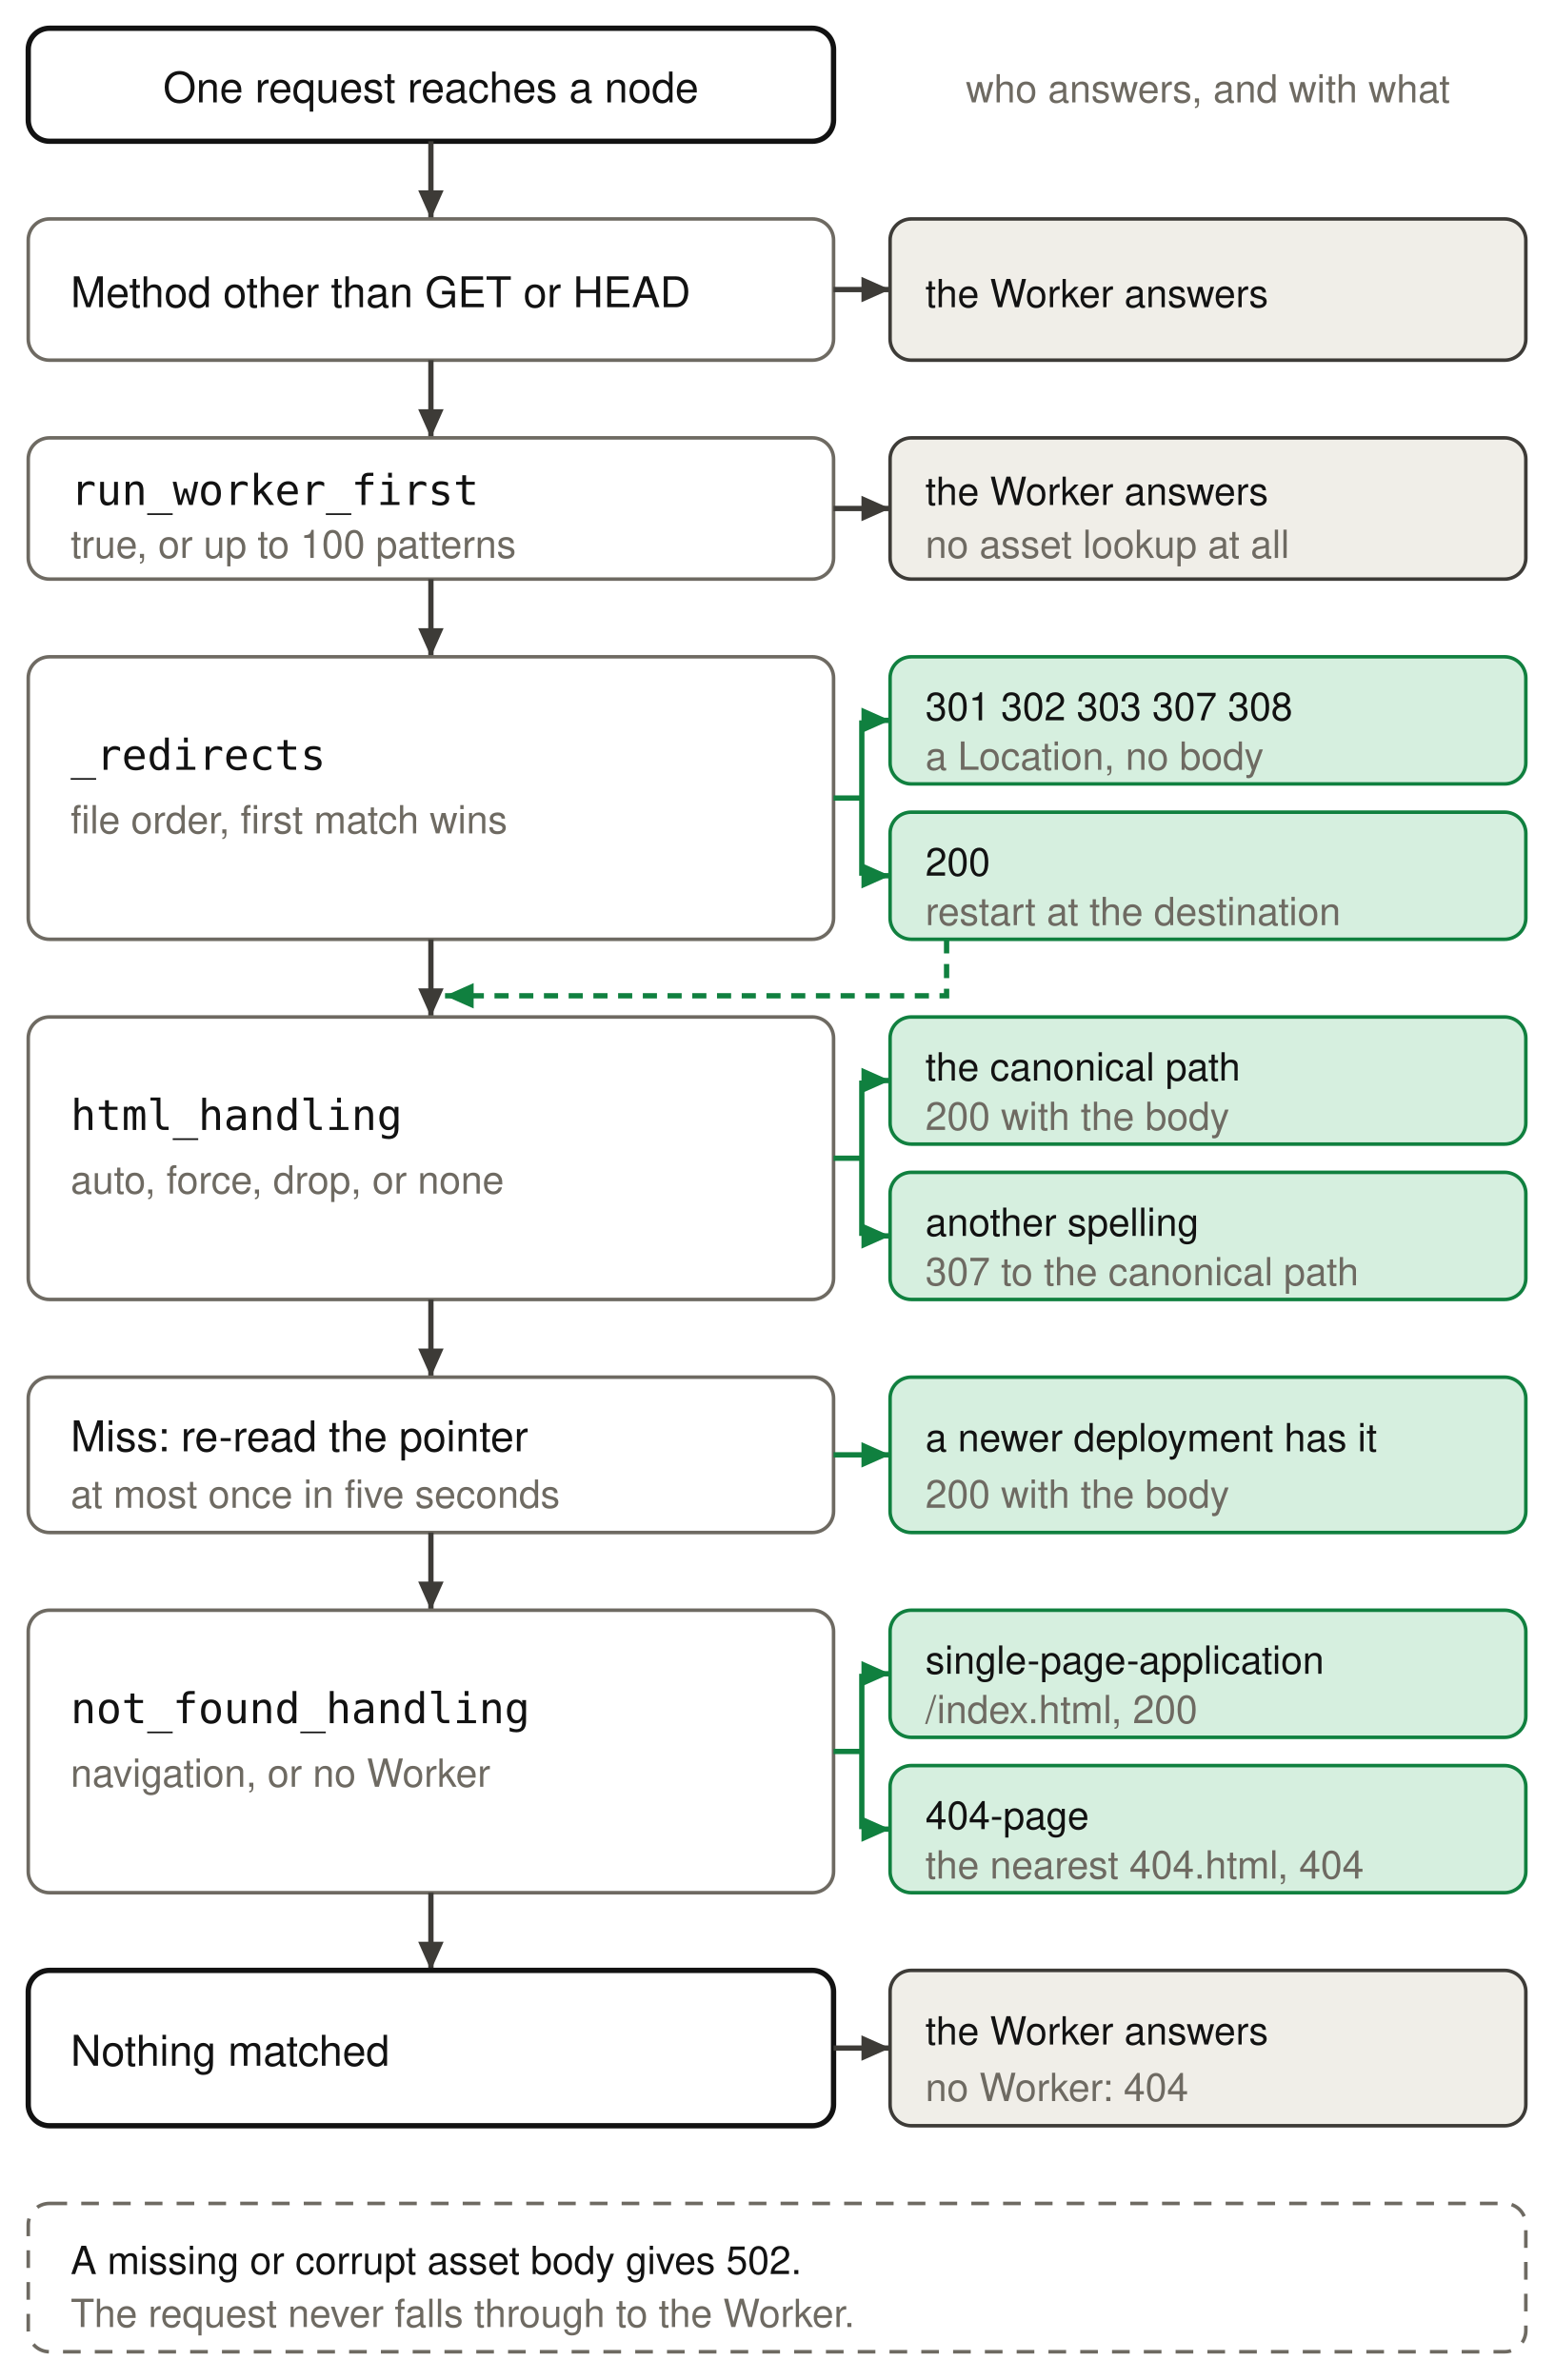
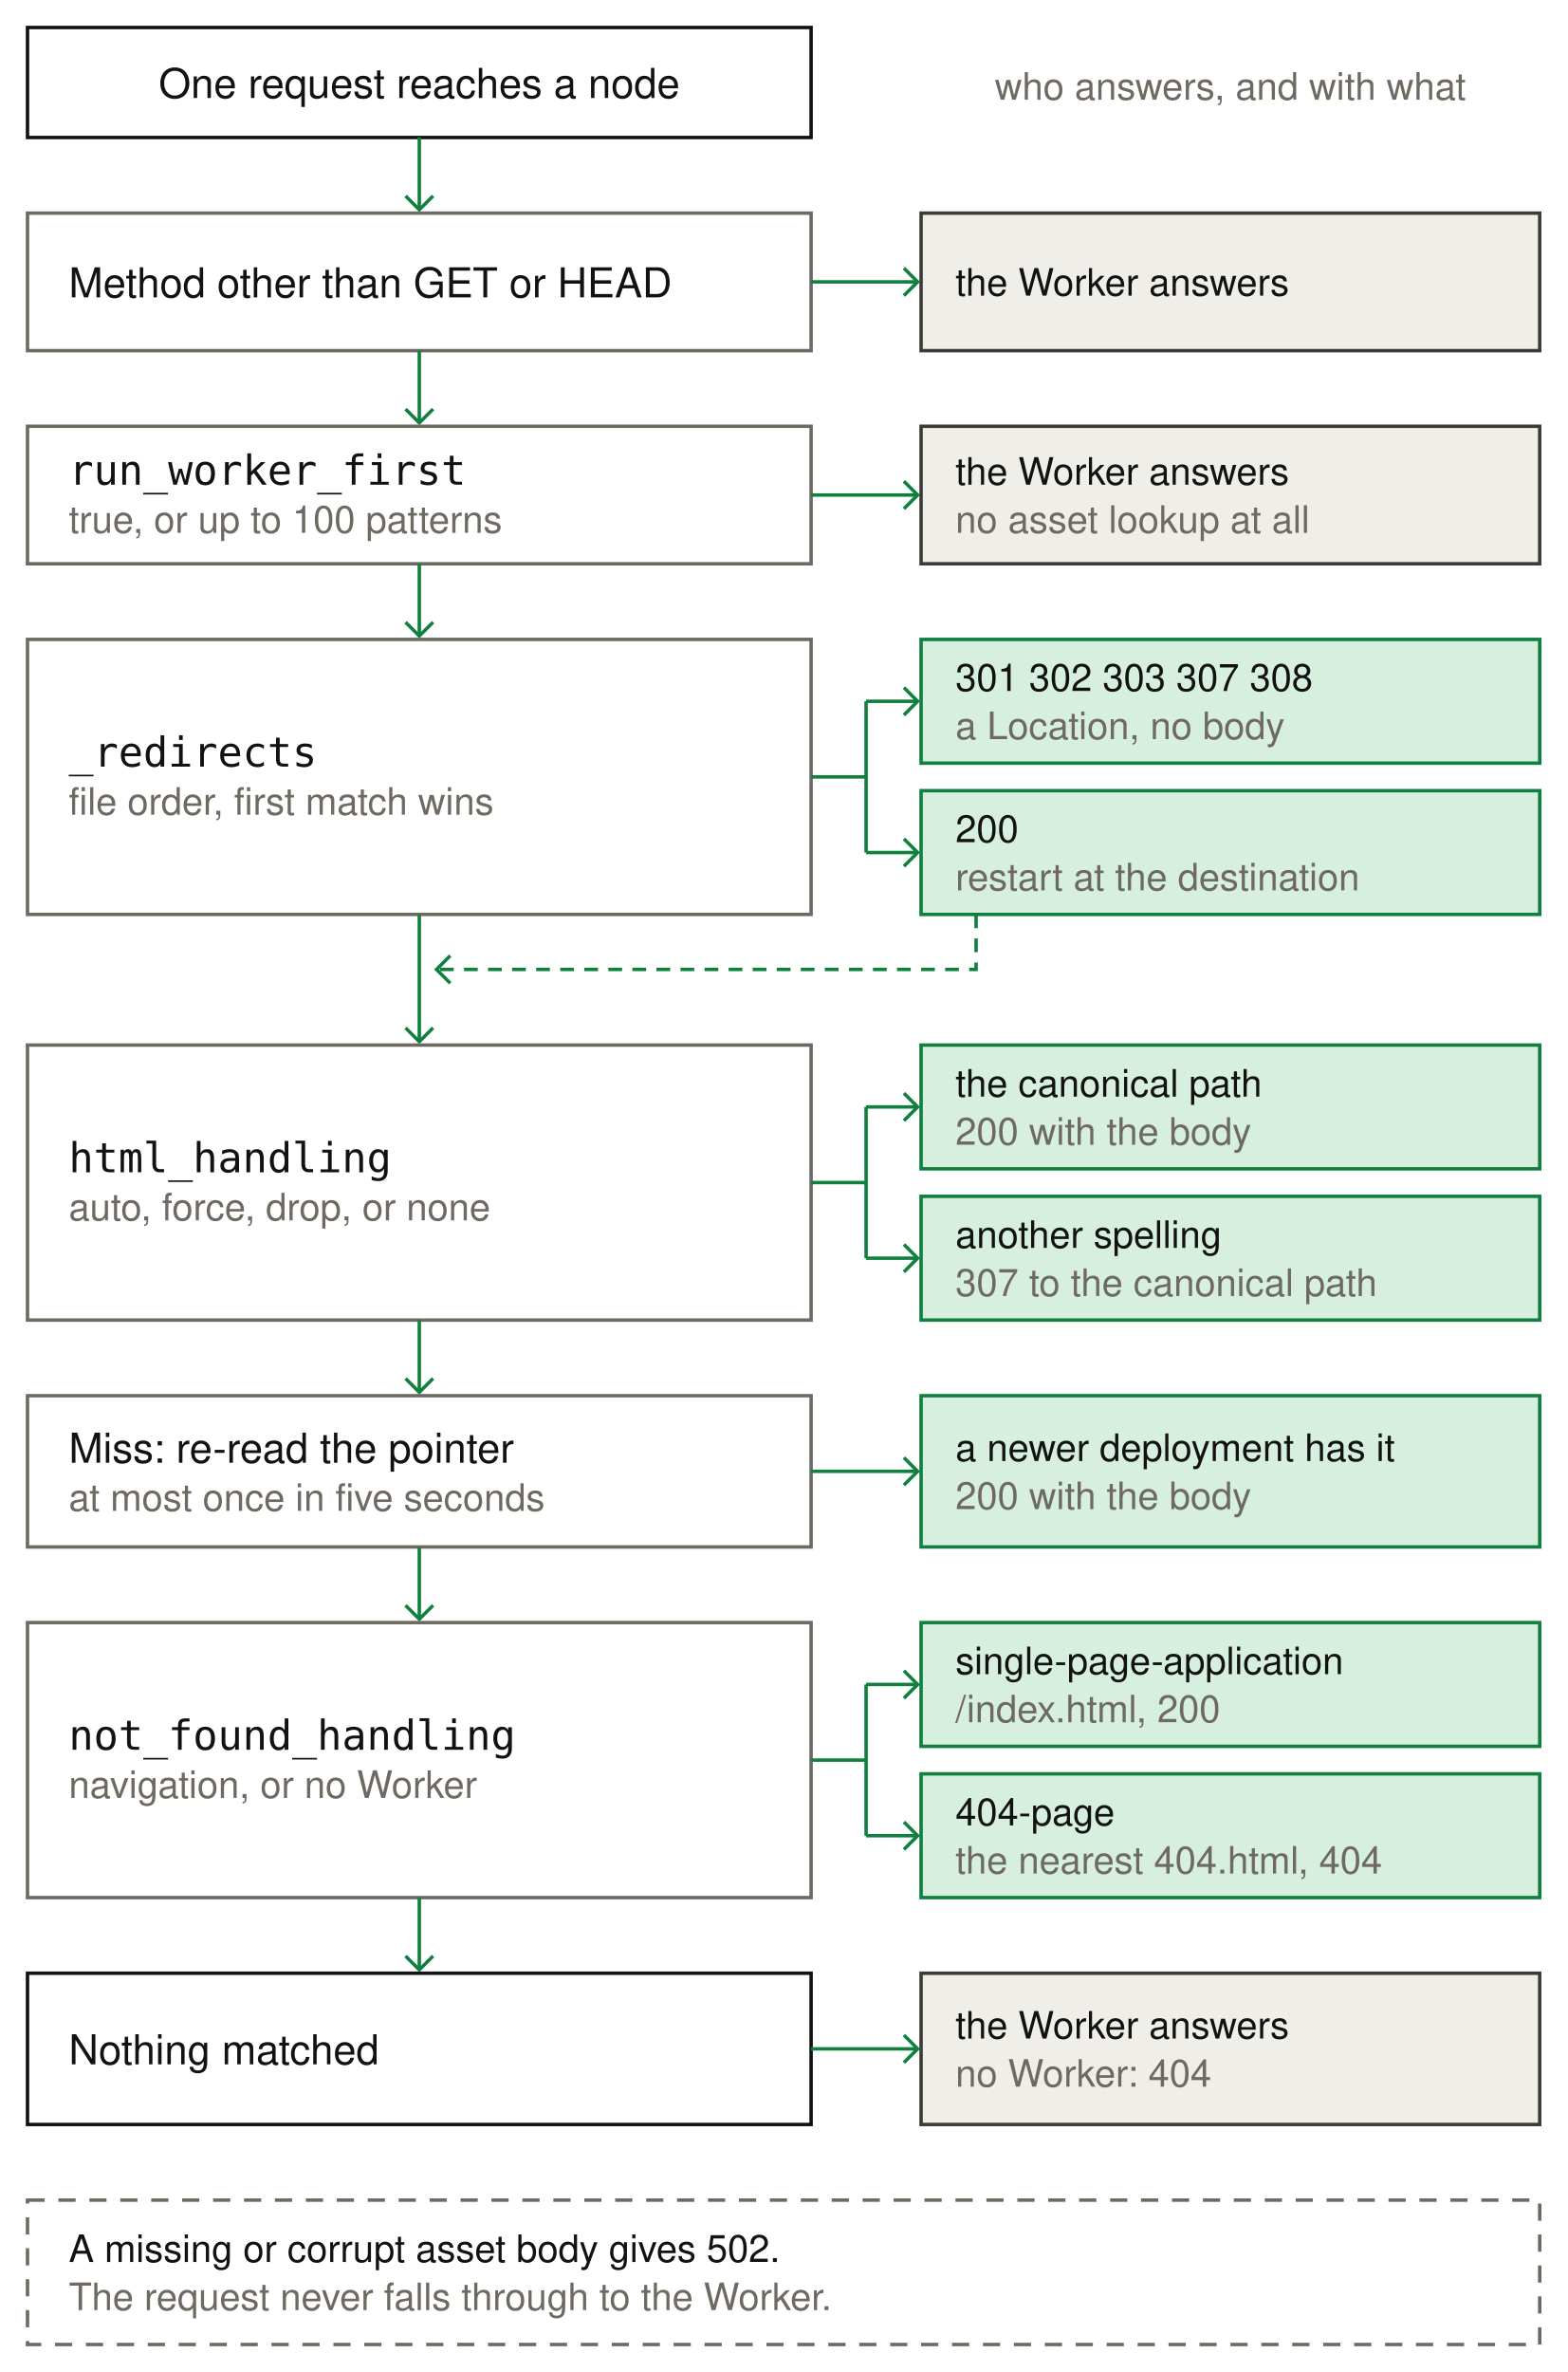
- <svg xmlns="http://www.w3.org/2000/svg" viewBox="0 0 440 674" role="img" aria-labelledby="assetsFlowTitle assetsFlowDesc">
+ <svg xmlns="http://www.w3.org/2000/svg" viewBox="0 0 456 690" role="img" aria-labelledby="assetsFlowTitle assetsFlowDesc">
  <style>
    /* GitHub renders this file as an image, so the diagram carries literal
       colours here. The site rules in landing/src/style.css are more specific,
       so the documentation theme tokens win there. SVG paints text black by
       default, and a class that sets only `color` never reaches the fill, so
       every label sets fill="currentColor" as well. */
    svg { font-family: ui-sans-serif, system-ui, -apple-system, "Segoe UI", Helvetica, Arial, sans-serif; }
    text { font-size: 12px; fill: currentColor; }
    tspan { fill: currentColor; }
    .sm { font-size: 11px; }
    .mono { font-family: ui-monospace, SFMono-Regular, Menlo, Consolas, monospace; }
    .d-ink { color: #121212; }
    .d-soft { color: #3d3b37; }
    .d-faint { color: #6e6a62; }
    .d-acc { color: #10803f; }
    .d-panel { color: #ffffff; }
    .d-sunk { color: #f0eee8; }
    .d-tint { color: #d6efdf; }
    @media (prefers-color-scheme: dark) {
      .d-ink { color: #efede7; }
      .d-soft { color: #c9c6be; }
      .d-faint { color: #928e85; }
      .d-acc { color: #3fc472; }
      .d-panel { color: #1a1a19; }
      .d-sunk { color: #232321; }
      .d-tint { color: #10301d; }
    }
  </style>
  <defs>
-     <marker id="sa-arrow" viewBox="0 0 10 10" refX="9" refY="5" markerWidth="6" markerHeight="6" orient="auto-start-reverse">
-       <path class="d-soft" d="M0,1 L9,5 L0,9 z" fill="currentColor" />
+     <marker id="sa-arrow" viewBox="0 0 10 10" refX="5" refY="5" markerWidth="10" markerHeight="10" markerUnits="userSpaceOnUse" orient="auto-start-reverse">
+       <path class="d-acc" fill="none" stroke="currentColor" stroke-width="1" d="M1 1 L5 5 L1 9" />
    </marker>
-     <marker id="sa-arrow-acc" viewBox="0 0 10 10" refX="9" refY="5" markerWidth="6" markerHeight="6" orient="auto-start-reverse">
-       <path class="d-acc" d="M0,1 L9,5 L0,9 z" fill="currentColor" />
+     <marker id="sa-arrow-acc" viewBox="0 0 10 10" refX="5" refY="5" markerWidth="10" markerHeight="10" markerUnits="userSpaceOnUse" orient="auto-start-reverse">
+       <path class="d-acc" fill="none" stroke="currentColor" stroke-width="1" d="M1 1 L5 5 L1 9" />
    </marker>
  </defs>
-   <rect class="d-panel" x="8" y="8" width="228" height="32" rx="6" fill="currentColor" />
-   <rect class="d-ink" x="8" y="8" width="228" height="32" rx="6" fill="none" stroke="currentColor" stroke-width="1.5" />
-   <text class="d-ink" x="122" y="29" fill="currentColor" text-anchor="middle">One request reaches a node</text>
-   <text class="d-faint sm" x="342" y="29" fill="currentColor" text-anchor="middle">who answers, and with what</text>
-   <path class="d-soft" d="M122,40 V62" fill="none" stroke="currentColor" stroke-width="1.5" marker-end="url(#sa-arrow)" />
-   <rect class="d-panel" x="8" y="62" width="228" height="40" rx="6" fill="currentColor" />
-   <rect class="d-faint" x="8" y="62" width="228" height="40" rx="6" fill="none" stroke="currentColor" />
-   <text class="d-ink" x="20" y="87" fill="currentColor">Method other than GET or HEAD</text>
-   <path class="d-soft" d="M236,82 H252" fill="none" stroke="currentColor" stroke-width="1.5" marker-end="url(#sa-arrow)" />
-   <rect class="d-sunk" x="252" y="62" width="180" height="40" rx="6" fill="currentColor" />
-   <rect class="d-soft" x="252" y="62" width="180" height="40" rx="6" fill="none" stroke="currentColor" />
-   <text class="d-ink sm" x="262" y="87" fill="currentColor">the Worker answers</text>
-   <path class="d-soft" d="M122,102 V124" fill="none" stroke="currentColor" stroke-width="1.5" marker-end="url(#sa-arrow)" />
-   <rect class="d-panel" x="8" y="124" width="228" height="40" rx="6" fill="currentColor" />
-   <rect class="d-faint" x="8" y="124" width="228" height="40" rx="6" fill="none" stroke="currentColor" />
-   <text class="d-ink mono" x="20" y="143" fill="currentColor">run_worker_first</text>
-   <text class="d-faint sm" x="20" y="158" fill="currentColor">true, or up to 100 patterns</text>
-   <path class="d-soft" d="M236,144 H252" fill="none" stroke="currentColor" stroke-width="1.5" marker-end="url(#sa-arrow)" />
-   <rect class="d-sunk" x="252" y="124" width="180" height="40" rx="6" fill="currentColor" />
-   <rect class="d-soft" x="252" y="124" width="180" height="40" rx="6" fill="none" stroke="currentColor" />
-   <text class="d-ink sm" x="262" y="143" fill="currentColor">the Worker answers</text>
-   <text class="d-faint sm" x="262" y="158" fill="currentColor">no asset lookup at all</text>
-   <path class="d-soft" d="M122,164 V186" fill="none" stroke="currentColor" stroke-width="1.5" marker-end="url(#sa-arrow)" />
-   <rect class="d-panel" x="8" y="186" width="228" height="80" rx="6" fill="currentColor" />
-   <rect class="d-faint" x="8" y="186" width="228" height="80" rx="6" fill="none" stroke="currentColor" />
-   <text class="d-ink mono" x="20" y="218" fill="currentColor">_redirects</text>
-   <text class="d-faint sm" x="20" y="236" fill="currentColor">file order, first match wins</text>
-   <g class="d-acc" fill="none" stroke="currentColor" stroke-width="1.5">
-     <path d="M236,226 H244" />
-     <path d="M244,204 V248" />
-     <path d="M244,204 H252" marker-end="url(#sa-arrow-acc)" />
-     <path d="M244,248 H252" marker-end="url(#sa-arrow-acc)" />
+   <rect class="d-panel" x="8" y="8" width="228" height="32" fill="currentColor" />
+   <rect class="d-ink" x="8" y="8" width="228" height="32" fill="none" stroke="currentColor" stroke-width="1" />
+   <text class="d-ink" x="122" y="28.5" fill="currentColor" text-anchor="middle">One request reaches a node</text>
+   <text class="d-faint sm" x="358" y="29" fill="currentColor" text-anchor="middle">who answers, and with what</text>
+   <path class="d-acc" d="M122 40 V61" fill="none" stroke="currentColor" stroke-width="1" marker-end="url(#sa-arrow)" />
+   <rect class="d-panel" x="8" y="62" width="228" height="40" fill="currentColor" />
+   <rect class="d-faint" x="8" y="62" width="228" height="40" fill="none" stroke="currentColor" />
+   <text class="d-ink" x="20" y="86.5" fill="currentColor">Method other than GET or HEAD</text>
+   <path class="d-acc" d="M236 82 H267" fill="none" stroke="currentColor" stroke-width="1" marker-end="url(#sa-arrow)" />
+   <rect class="d-sunk" x="268" y="62" width="180" height="40" fill="currentColor" />
+   <rect class="d-soft" x="268" y="62" width="180" height="40" fill="none" stroke="currentColor" />
+   <text class="d-ink sm" x="278" y="86" fill="currentColor">the Worker answers</text>
+   <path class="d-acc" d="M122 102 V123" fill="none" stroke="currentColor" stroke-width="1" marker-end="url(#sa-arrow)" />
+   <rect class="d-panel" x="8" y="124" width="228" height="40" fill="currentColor" />
+   <rect class="d-faint" x="8" y="124" width="228" height="40" fill="none" stroke="currentColor" />
+   <text class="d-ink mono" x="20" y="141" fill="currentColor">run_worker_first</text>
+   <text class="d-faint sm" x="20" y="155" fill="currentColor">true, or up to 100 patterns</text>
+   <path class="d-acc" d="M236 144 H267" fill="none" stroke="currentColor" stroke-width="1" marker-end="url(#sa-arrow)" />
+   <rect class="d-sunk" x="268" y="124" width="180" height="40" fill="currentColor" />
+   <rect class="d-soft" x="268" y="124" width="180" height="40" fill="none" stroke="currentColor" />
+   <text class="d-ink sm" x="278" y="141" fill="currentColor">the Worker answers</text>
+   <text class="d-faint sm" x="278" y="155" fill="currentColor">no asset lookup at all</text>
+   <path class="d-acc" d="M122 164 V185" fill="none" stroke="currentColor" stroke-width="1" marker-end="url(#sa-arrow)" />
+   <rect class="d-panel" x="8" y="186" width="228" height="80" fill="currentColor" />
+   <rect class="d-faint" x="8" y="186" width="228" height="80" fill="none" stroke="currentColor" />
+   <text class="d-ink mono" x="20" y="223" fill="currentColor">_redirects</text>
+   <text class="d-faint sm" x="20" y="237" fill="currentColor">file order, first match wins</text>
+   <g class="d-acc" fill="none" stroke="currentColor" stroke-width="1">
+     <path d="M236 226 H252" />
+     <path d="M252 204 V248" />
+     <path d="M252 204 H267" marker-end="url(#sa-arrow-acc)" />
+     <path d="M252 248 H267" marker-end="url(#sa-arrow-acc)" />
  </g>
-   <rect class="d-tint" x="252" y="186" width="180" height="36" rx="6" fill="currentColor" />
-   <rect class="d-acc" x="252" y="186" width="180" height="36" rx="6" fill="none" stroke="currentColor" />
-   <text class="d-ink sm" x="262" y="204" fill="currentColor">301 302 303 307 308</text>
-   <text class="d-faint sm" x="262" y="218" fill="currentColor">a Location, no body</text>
-   <rect class="d-tint" x="252" y="230" width="180" height="36" rx="6" fill="currentColor" />
-   <rect class="d-acc" x="252" y="230" width="180" height="36" rx="6" fill="none" stroke="currentColor" />
-   <text class="d-ink sm" x="262" y="248" fill="currentColor">200</text>
-   <text class="d-faint sm" x="262" y="262" fill="currentColor">restart at the destination</text>
-   <path class="d-soft" d="M122,266 V288" fill="none" stroke="currentColor" stroke-width="1.5" marker-end="url(#sa-arrow)" />
-   <path class="d-acc" d="M268,266 V282 H126" fill="none" stroke="currentColor" stroke-width="1.5" stroke-dasharray="4 3" marker-end="url(#sa-arrow-acc)" />
-   <rect class="d-panel" x="8" y="288" width="228" height="80" rx="6" fill="currentColor" />
-   <rect class="d-faint" x="8" y="288" width="228" height="80" rx="6" fill="none" stroke="currentColor" />
-   <text class="d-ink mono" x="20" y="320" fill="currentColor">html_handling</text>
-   <text class="d-faint sm" x="20" y="338" fill="currentColor">auto, force, drop, or none</text>
-   <g class="d-acc" fill="none" stroke="currentColor" stroke-width="1.5">
-     <path d="M236,328 H244" />
-     <path d="M244,306 V350" />
-     <path d="M244,306 H252" marker-end="url(#sa-arrow-acc)" />
-     <path d="M244,350 H252" marker-end="url(#sa-arrow-acc)" />
+   <rect class="d-tint" x="268" y="186" width="180" height="36" fill="currentColor" />
+   <rect class="d-acc" x="268" y="186" width="180" height="36" fill="none" stroke="currentColor" />
+   <text class="d-ink sm" x="278" y="201" fill="currentColor">301 302 303 307 308</text>
+   <text class="d-faint sm" x="278" y="215" fill="currentColor">a Location, no body</text>
+   <rect class="d-tint" x="268" y="230" width="180" height="36" fill="currentColor" />
+   <rect class="d-acc" x="268" y="230" width="180" height="36" fill="none" stroke="currentColor" />
+   <text class="d-ink sm" x="278" y="245" fill="currentColor">200</text>
+   <text class="d-faint sm" x="278" y="259" fill="currentColor">restart at the destination</text>
+   <path class="d-acc" d="M122 266 V303" fill="none" stroke="currentColor" stroke-width="1" marker-end="url(#sa-arrow)" />
+   <path class="d-acc" d="M284 266 V282 H127" fill="none" stroke="currentColor" stroke-width="1" stroke-dasharray="4 3" marker-end="url(#sa-arrow-acc)" />
+   <rect class="d-panel" x="8" y="304" width="228" height="80" fill="currentColor" />
+   <rect class="d-faint" x="8" y="304" width="228" height="80" fill="none" stroke="currentColor" />
+   <text class="d-ink mono" x="20" y="341" fill="currentColor">html_handling</text>
+   <text class="d-faint sm" x="20" y="355" fill="currentColor">auto, force, drop, or none</text>
+   <g class="d-acc" fill="none" stroke="currentColor" stroke-width="1">
+     <path d="M236 344 H252" />
+     <path d="M252 322 V366" />
+     <path d="M252 322 H267" marker-end="url(#sa-arrow-acc)" />
+     <path d="M252 366 H267" marker-end="url(#sa-arrow-acc)" />
  </g>
-   <rect class="d-tint" x="252" y="288" width="180" height="36" rx="6" fill="currentColor" />
-   <rect class="d-acc" x="252" y="288" width="180" height="36" rx="6" fill="none" stroke="currentColor" />
-   <text class="d-ink sm" x="262" y="306" fill="currentColor">the canonical path</text>
-   <text class="d-faint sm" x="262" y="320" fill="currentColor">200 with the body</text>
-   <rect class="d-tint" x="252" y="332" width="180" height="36" rx="6" fill="currentColor" />
-   <rect class="d-acc" x="252" y="332" width="180" height="36" rx="6" fill="none" stroke="currentColor" />
-   <text class="d-ink sm" x="262" y="350" fill="currentColor">another spelling</text>
-   <text class="d-faint sm" x="262" y="364" fill="currentColor">307 to the canonical path</text>
-   <path class="d-soft" d="M122,368 V390" fill="none" stroke="currentColor" stroke-width="1.5" marker-end="url(#sa-arrow)" />
-   <rect class="d-panel" x="8" y="390" width="228" height="44" rx="6" fill="currentColor" />
-   <rect class="d-faint" x="8" y="390" width="228" height="44" rx="6" fill="none" stroke="currentColor" />
-   <text class="d-ink" x="20" y="411" fill="currentColor">Miss: re-read the pointer</text>
-   <text class="d-faint sm" x="20" y="427" fill="currentColor">at most once in five seconds</text>
-   <path class="d-acc" d="M236,412 H252" fill="none" stroke="currentColor" stroke-width="1.5" marker-end="url(#sa-arrow-acc)" />
-   <rect class="d-tint" x="252" y="390" width="180" height="44" rx="6" fill="currentColor" />
-   <rect class="d-acc" x="252" y="390" width="180" height="44" rx="6" fill="none" stroke="currentColor" />
-   <text class="d-ink sm" x="262" y="411" fill="currentColor">a newer deployment has it</text>
-   <text class="d-faint sm" x="262" y="427" fill="currentColor">200 with the body</text>
-   <path class="d-soft" d="M122,434 V456" fill="none" stroke="currentColor" stroke-width="1.5" marker-end="url(#sa-arrow)" />
-   <rect class="d-panel" x="8" y="456" width="228" height="80" rx="6" fill="currentColor" />
-   <rect class="d-faint" x="8" y="456" width="228" height="80" rx="6" fill="none" stroke="currentColor" />
-   <text class="d-ink mono" x="20" y="488" fill="currentColor">not_found_handling</text>
-   <text class="d-faint sm" x="20" y="506" fill="currentColor">navigation, or no Worker</text>
-   <g class="d-acc" fill="none" stroke="currentColor" stroke-width="1.5">
-     <path d="M236,496 H244" />
-     <path d="M244,474 V518" />
-     <path d="M244,474 H252" marker-end="url(#sa-arrow-acc)" />
-     <path d="M244,518 H252" marker-end="url(#sa-arrow-acc)" />
+   <rect class="d-tint" x="268" y="304" width="180" height="36" fill="currentColor" />
+   <rect class="d-acc" x="268" y="304" width="180" height="36" fill="none" stroke="currentColor" />
+   <text class="d-ink sm" x="278" y="319" fill="currentColor">the canonical path</text>
+   <text class="d-faint sm" x="278" y="333" fill="currentColor">200 with the body</text>
+   <rect class="d-tint" x="268" y="348" width="180" height="36" fill="currentColor" />
+   <rect class="d-acc" x="268" y="348" width="180" height="36" fill="none" stroke="currentColor" />
+   <text class="d-ink sm" x="278" y="363" fill="currentColor">another spelling</text>
+   <text class="d-faint sm" x="278" y="377" fill="currentColor">307 to the canonical path</text>
+   <path class="d-acc" d="M122 384 V405" fill="none" stroke="currentColor" stroke-width="1" marker-end="url(#sa-arrow)" />
+   <rect class="d-panel" x="8" y="406" width="228" height="44" fill="currentColor" />
+   <rect class="d-faint" x="8" y="406" width="228" height="44" fill="none" stroke="currentColor" />
+   <text class="d-ink" x="20" y="425.5" fill="currentColor">Miss: re-read the pointer</text>
+   <text class="d-faint sm" x="20" y="439.5" fill="currentColor">at most once in five seconds</text>
+   <path class="d-acc" d="M236 428 H267" fill="none" stroke="currentColor" stroke-width="1" marker-end="url(#sa-arrow-acc)" />
+   <rect class="d-tint" x="268" y="406" width="180" height="44" fill="currentColor" />
+   <rect class="d-acc" x="268" y="406" width="180" height="44" fill="none" stroke="currentColor" />
+   <text class="d-ink sm" x="278" y="425" fill="currentColor">a newer deployment has it</text>
+   <text class="d-faint sm" x="278" y="439" fill="currentColor">200 with the body</text>
+   <path class="d-acc" d="M122 450 V471" fill="none" stroke="currentColor" stroke-width="1" marker-end="url(#sa-arrow)" />
+   <rect class="d-panel" x="8" y="472" width="228" height="80" fill="currentColor" />
+   <rect class="d-faint" x="8" y="472" width="228" height="80" fill="none" stroke="currentColor" />
+   <text class="d-ink mono" x="20" y="509" fill="currentColor">not_found_handling</text>
+   <text class="d-faint sm" x="20" y="523" fill="currentColor">navigation, or no Worker</text>
+   <g class="d-acc" fill="none" stroke="currentColor" stroke-width="1">
+     <path d="M236 512 H252" />
+     <path d="M252 490 V534" />
+     <path d="M252 490 H267" marker-end="url(#sa-arrow-acc)" />
+     <path d="M252 534 H267" marker-end="url(#sa-arrow-acc)" />
  </g>
-   <rect class="d-tint" x="252" y="456" width="180" height="36" rx="6" fill="currentColor" />
-   <rect class="d-acc" x="252" y="456" width="180" height="36" rx="6" fill="none" stroke="currentColor" />
-   <text class="d-ink sm" x="262" y="474" fill="currentColor">single-page-application</text>
-   <text class="d-faint sm" x="262" y="488" fill="currentColor">/index.html, 200</text>
-   <rect class="d-tint" x="252" y="500" width="180" height="36" rx="6" fill="currentColor" />
-   <rect class="d-acc" x="252" y="500" width="180" height="36" rx="6" fill="none" stroke="currentColor" />
-   <text class="d-ink sm" x="262" y="518" fill="currentColor">404-page</text>
-   <text class="d-faint sm" x="262" y="532" fill="currentColor">the nearest 404.html, 404</text>
-   <path class="d-soft" d="M122,536 V558" fill="none" stroke="currentColor" stroke-width="1.5" marker-end="url(#sa-arrow)" />
-   <rect class="d-panel" x="8" y="558" width="228" height="44" rx="6" fill="currentColor" />
-   <rect class="d-ink" x="8" y="558" width="228" height="44" rx="6" fill="none" stroke="currentColor" stroke-width="1.5" />
-   <text class="d-ink" x="20" y="585" fill="currentColor">Nothing matched</text>
-   <path class="d-soft" d="M236,580 H252" fill="none" stroke="currentColor" stroke-width="1.5" marker-end="url(#sa-arrow)" />
-   <rect class="d-sunk" x="252" y="558" width="180" height="44" rx="6" fill="currentColor" />
-   <rect class="d-soft" x="252" y="558" width="180" height="44" rx="6" fill="none" stroke="currentColor" />
-   <text class="d-ink sm" x="262" y="579" fill="currentColor">the Worker answers</text>
-   <text class="d-faint sm" x="262" y="595" fill="currentColor">no Worker: 404</text>
-   <rect class="d-faint" x="8" y="624" width="424" height="42" rx="6" fill="none" stroke="currentColor" stroke-dasharray="5 4" />
-   <text class="d-ink sm" x="20" y="644" fill="currentColor">A missing or corrupt asset body gives 502.</text>
-   <text class="d-faint sm" x="20" y="659" fill="currentColor">The request never falls through to the Worker.</text>
+   <rect class="d-tint" x="268" y="472" width="180" height="36" fill="currentColor" />
+   <rect class="d-acc" x="268" y="472" width="180" height="36" fill="none" stroke="currentColor" />
+   <text class="d-ink sm" x="278" y="487" fill="currentColor">single-page-application</text>
+   <text class="d-faint sm" x="278" y="501" fill="currentColor">/index.html, 200</text>
+   <rect class="d-tint" x="268" y="516" width="180" height="36" fill="currentColor" />
+   <rect class="d-acc" x="268" y="516" width="180" height="36" fill="none" stroke="currentColor" />
+   <text class="d-ink sm" x="278" y="531" fill="currentColor">404-page</text>
+   <text class="d-faint sm" x="278" y="545" fill="currentColor">the nearest 404.html, 404</text>
+   <path class="d-acc" d="M122 552 V573" fill="none" stroke="currentColor" stroke-width="1" marker-end="url(#sa-arrow)" />
+   <rect class="d-panel" x="8" y="574" width="228" height="44" fill="currentColor" />
+   <rect class="d-ink" x="8" y="574" width="228" height="44" fill="none" stroke="currentColor" stroke-width="1" />
+   <text class="d-ink" x="20" y="600.5" fill="currentColor">Nothing matched</text>
+   <path class="d-acc" d="M236 596 H267" fill="none" stroke="currentColor" stroke-width="1" marker-end="url(#sa-arrow)" />
+   <rect class="d-sunk" x="268" y="574" width="180" height="44" fill="currentColor" />
+   <rect class="d-soft" x="268" y="574" width="180" height="44" fill="none" stroke="currentColor" />
+   <text class="d-ink sm" x="278" y="593" fill="currentColor">the Worker answers</text>
+   <text class="d-faint sm" x="278" y="607" fill="currentColor">no Worker: 404</text>
+   <rect class="d-faint" x="8" y="640" width="440" height="42" fill="none" stroke="currentColor" stroke-dasharray="5 4" />
+   <text class="d-ink sm" x="20" y="658" fill="currentColor">A missing or corrupt asset body gives 502.</text>
+   <text class="d-faint sm" x="20" y="672" fill="currentColor">The request never falls through to the Worker.</text>
</svg>
